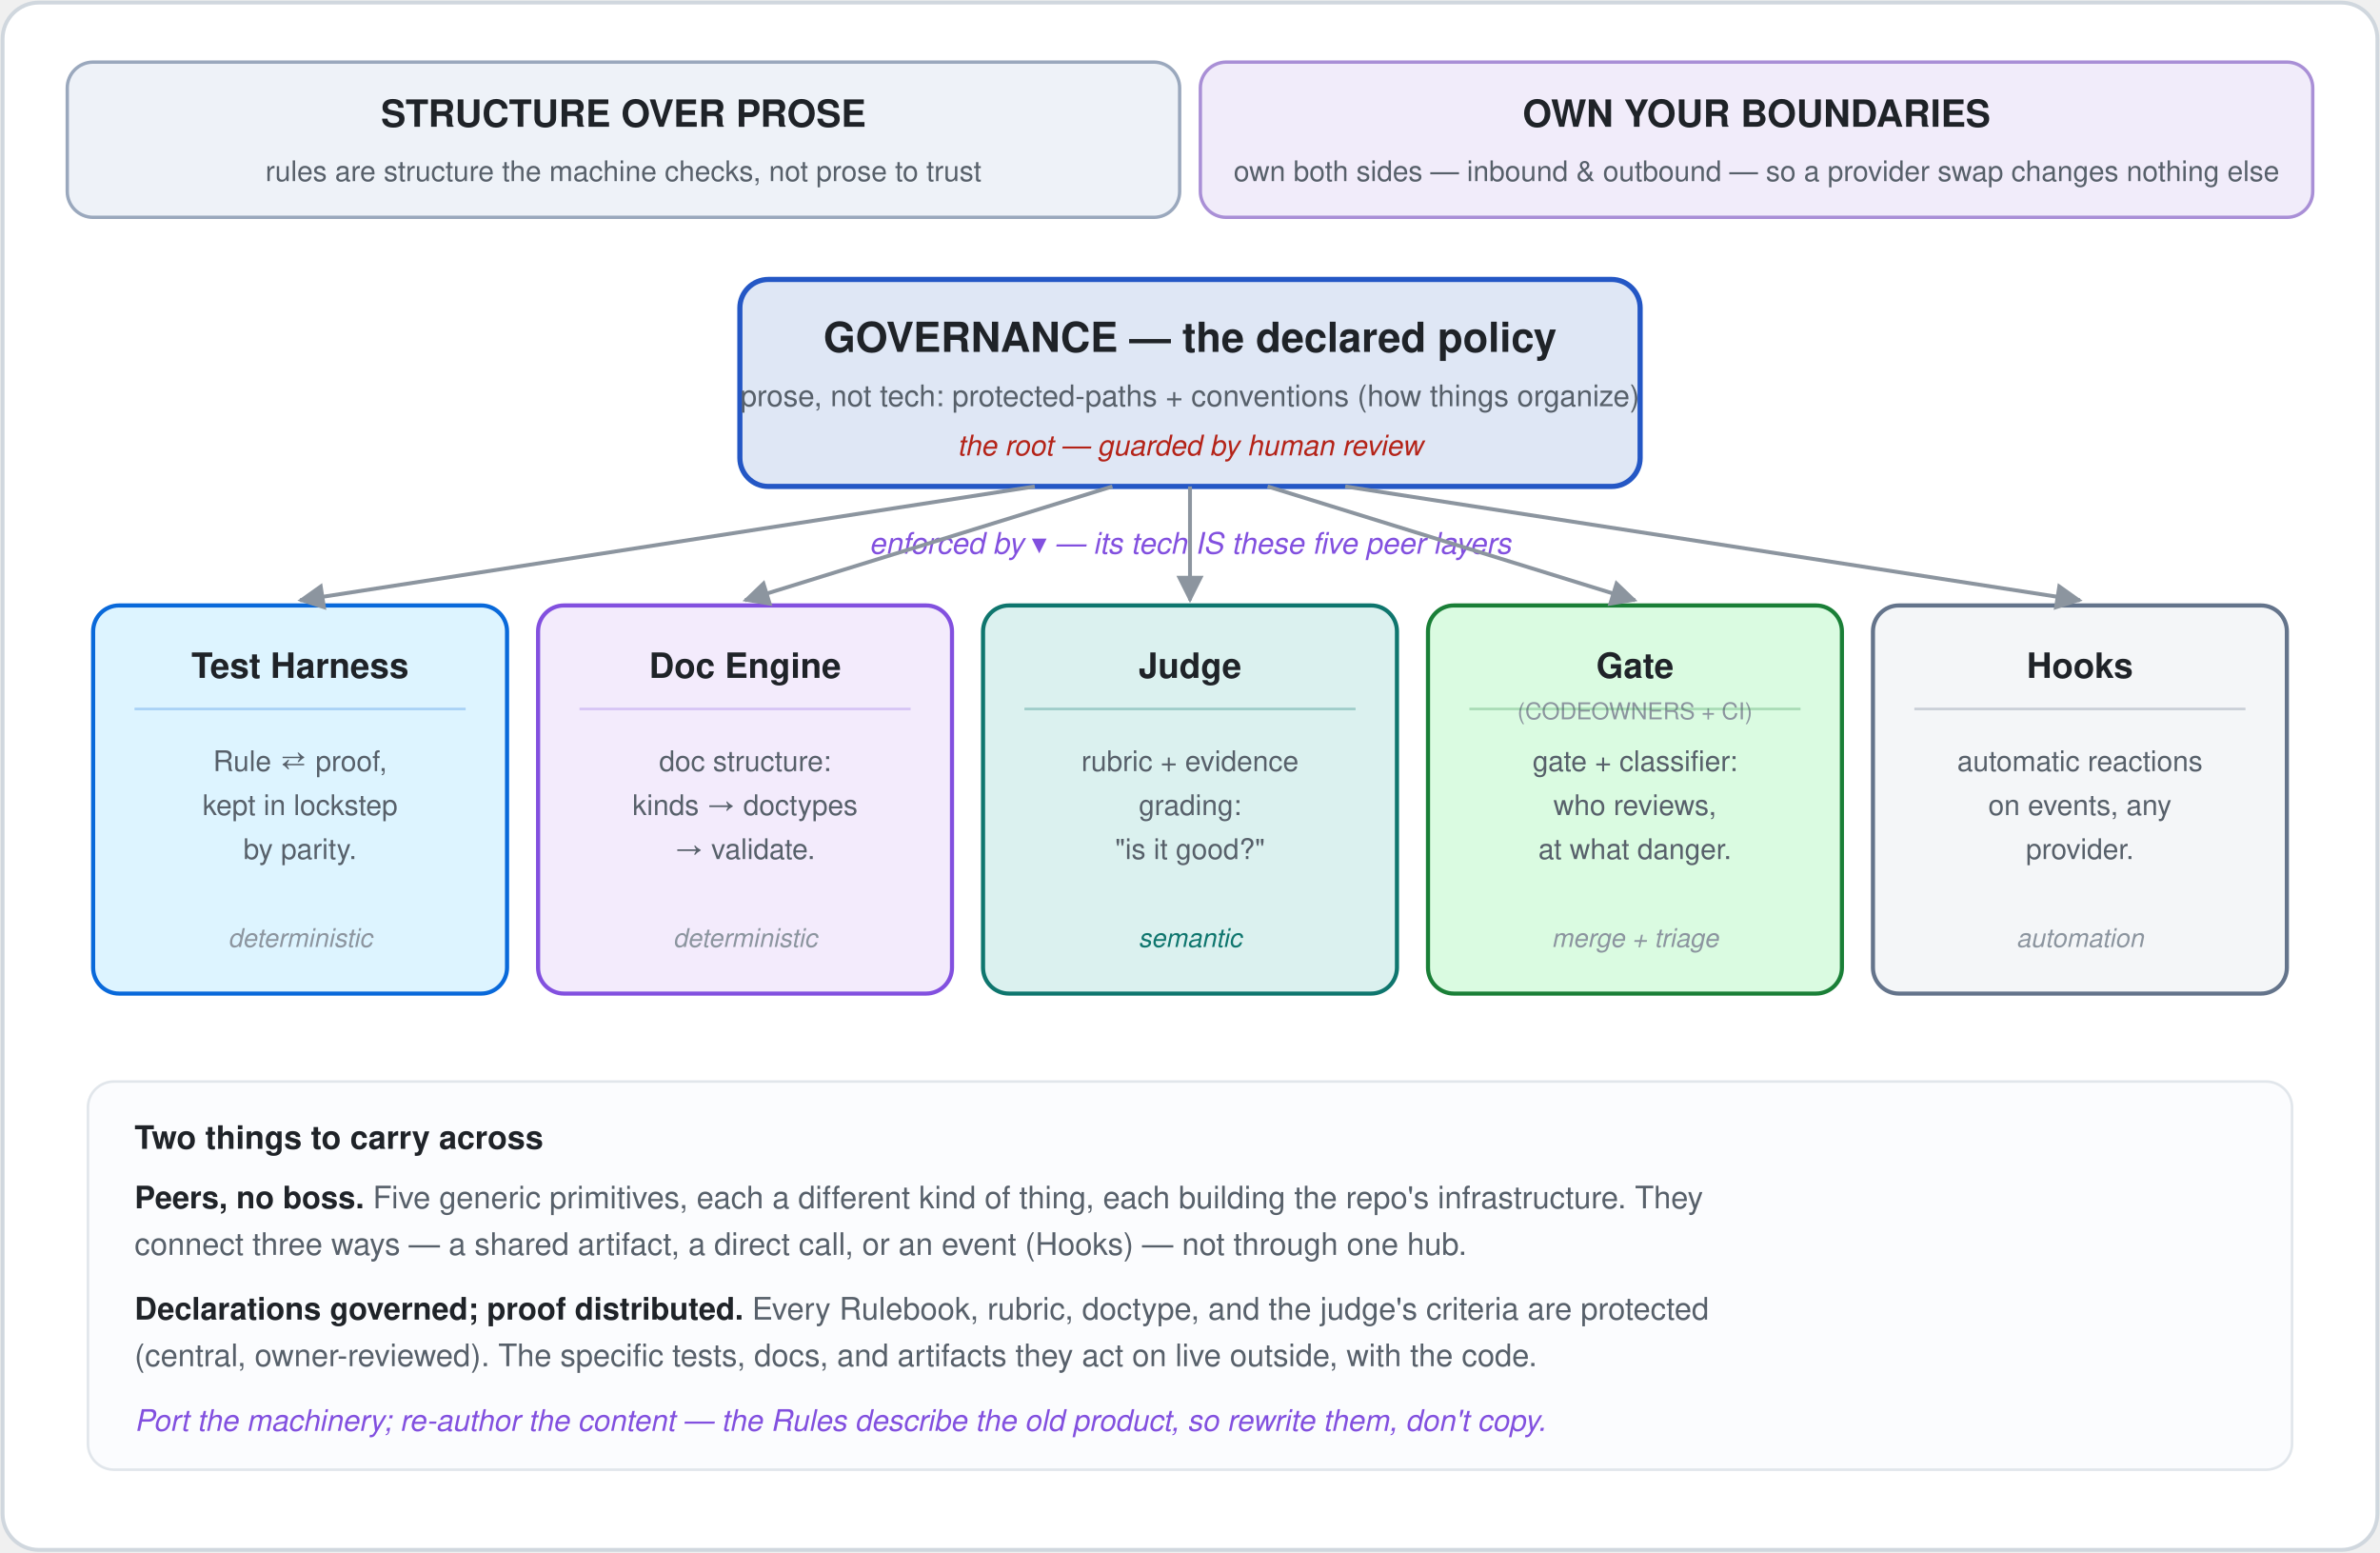
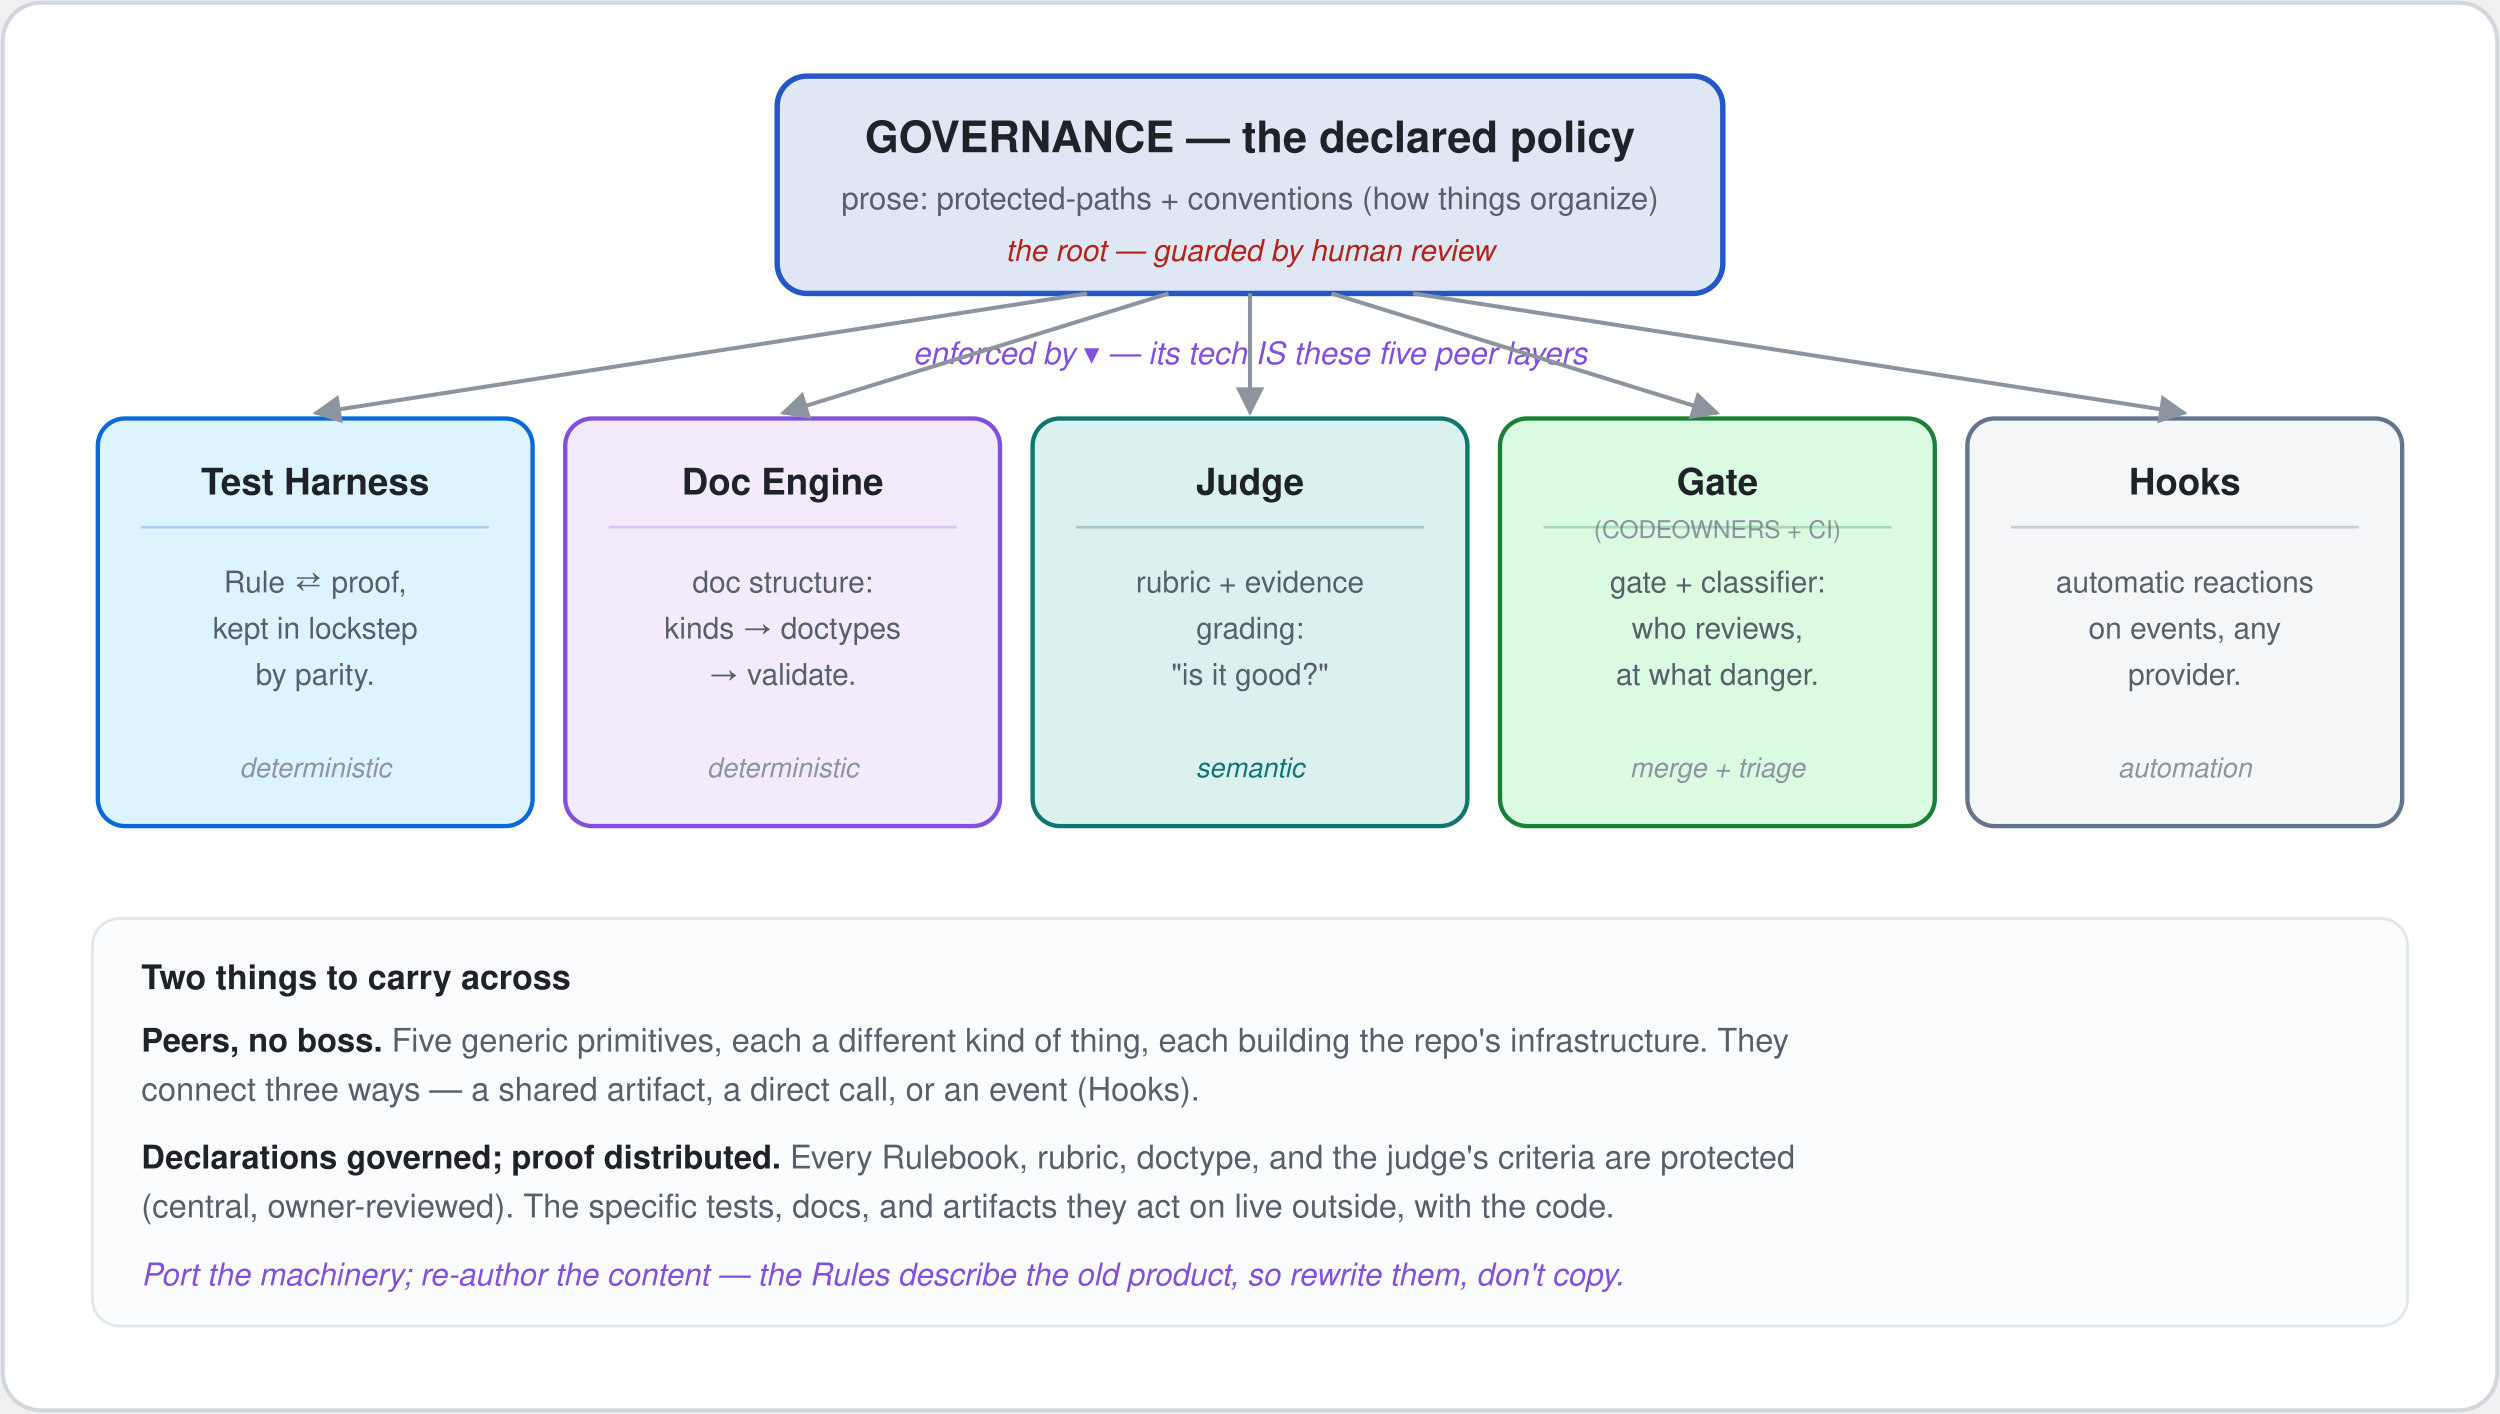
- <svg xmlns="http://www.w3.org/2000/svg" viewBox="0 0 920 600" font-family="-apple-system, Segoe UI, Helvetica, Arial, sans-serif" role="img" aria-label="Governance is a declared prose policy, guarded by human review, enforced by five peer tech layers, under two tenets">
-   <rect x="1" y="1" width="918" height="598" rx="14" fill="#ffffff" stroke="#d0d7de" stroke-width="1.5" />
-   <rect x="26" y="24" width="430" height="60" rx="10" fill="#eef2f8" stroke="#9aa8bd" stroke-width="1.3" />
-   <text x="241" y="49" text-anchor="middle" font-size="14.5" font-weight="700" fill="#1f2328">STRUCTURE OVER PROSE</text>
-   <text x="241" y="70" text-anchor="middle" font-size="11" fill="#57606a">rules are structure the machine checks, not prose to trust</text>
-   <rect x="464" y="24" width="430" height="60" rx="10" fill="#f1ecfa" stroke="#a98fd6" stroke-width="1.3" />
-   <text x="679" y="49" text-anchor="middle" font-size="14.5" font-weight="700" fill="#1f2328">OWN YOUR BOUNDARIES</text>
-   <text x="679" y="70" text-anchor="middle" font-size="11" fill="#57606a">own both sides — inbound &amp; outbound — so a provider swap changes nothing else</text>
-   <rect x="286" y="108" width="348" height="80" rx="11" fill="#dfe7f5" stroke="#2457c5" stroke-width="2" />
-   <text x="460" y="136" text-anchor="middle" font-size="16" font-weight="750" fill="#1f2328">GOVERNANCE — the declared policy</text>
-   <text x="460" y="157" text-anchor="middle" font-size="11.5" fill="#57606a">prose, not tech: protected-paths + conventions (how things organize)</text>
-   <text x="460" y="176" text-anchor="middle" font-size="11" font-style="italic" fill="#b42318">the root — guarded by human review</text>
-   <text x="460" y="214" text-anchor="middle" font-size="11.5" font-style="italic" fill="#8250df">enforced by ▾ — its tech IS these five peer layers</text>
-   <g>
-     <rect x="36" y="234" width="160" height="150" rx="10" fill="#ddf4ff" stroke="#0969da" stroke-width="1.6" />
-     <text x="116" y="262" text-anchor="middle" font-size="13.5" font-weight="700" fill="#1f2328">Test Harness</text>
-     <line x1="52" y1="274" x2="180" y2="274" stroke="#0969da" stroke-opacity="0.25" />
-     <text x="116" y="298" text-anchor="middle" font-size="11" fill="#57606a">Rule ⇄ proof,</text>
-     <text x="116" y="315" text-anchor="middle" font-size="11" fill="#57606a">kept in lockstep</text>
-     <text x="116" y="332" text-anchor="middle" font-size="11" fill="#57606a">by parity.</text>
-     <text x="116" y="366" text-anchor="middle" font-size="10" font-style="italic" fill="#8c959f">deterministic</text>
+ <svg xmlns="http://www.w3.org/2000/svg" viewBox="0 0 920 520" font-family="-apple-system, Segoe UI, Helvetica, Arial, sans-serif" role="img" aria-label="Governance is a declared prose policy, guarded by human review, enforced by five peer tech layers">
+   <rect x="1" y="1" width="918" height="518" rx="14" fill="#ffffff" stroke="#d0d7de" stroke-width="1.5" />
+   <g transform="translate(0,-80)">
+     <rect x="286" y="108" width="348" height="80" rx="11" fill="#dfe7f5" stroke="#2457c5" stroke-width="2" />
+     <text x="460" y="136" text-anchor="middle" font-size="16" font-weight="750" fill="#1f2328">GOVERNANCE — the declared policy</text>
+     <text x="460" y="157" text-anchor="middle" font-size="11.5" fill="#57606a">prose: protected-paths + conventions (how things organize)</text>
+     <text x="460" y="176" text-anchor="middle" font-size="11" font-style="italic" fill="#b42318">the root — guarded by human review</text>
+     <text x="460" y="214" text-anchor="middle" font-size="11.5" font-style="italic" fill="#8250df">enforced by ▾ — its tech IS these five peer layers</text>
+     <g>
+       <rect x="36" y="234" width="160" height="150" rx="10" fill="#ddf4ff" stroke="#0969da" stroke-width="1.6" />
+       <text x="116" y="262" text-anchor="middle" font-size="13.5" font-weight="700" fill="#1f2328">Test Harness</text>
+       <line x1="52" y1="274" x2="180" y2="274" stroke="#0969da" stroke-opacity="0.25" />
+       <text x="116" y="298" text-anchor="middle" font-size="11" fill="#57606a">Rule ⇄ proof,</text>
+       <text x="116" y="315" text-anchor="middle" font-size="11" fill="#57606a">kept in lockstep</text>
+       <text x="116" y="332" text-anchor="middle" font-size="11" fill="#57606a">by parity.</text>
+       <text x="116" y="366" text-anchor="middle" font-size="10" font-style="italic" fill="#8c959f">deterministic</text>
+     </g>
+     <g>
+       <rect x="208" y="234" width="160" height="150" rx="10" fill="#f3ebfc" stroke="#8250df" stroke-width="1.6" />
+       <text x="288" y="262" text-anchor="middle" font-size="13.5" font-weight="700" fill="#1f2328">Doc Engine</text>
+       <line x1="224" y1="274" x2="352" y2="274" stroke="#8250df" stroke-opacity="0.25" />
+       <text x="288" y="298" text-anchor="middle" font-size="11" fill="#57606a">doc structure:</text>
+       <text x="288" y="315" text-anchor="middle" font-size="11" fill="#57606a">kinds → doctypes</text>
+       <text x="288" y="332" text-anchor="middle" font-size="11" fill="#57606a">→ validate.</text>
+       <text x="288" y="366" text-anchor="middle" font-size="10" font-style="italic" fill="#8c959f">deterministic</text>
+     </g>
+     <g>
+       <rect x="380" y="234" width="160" height="150" rx="10" fill="#dbf1ef" stroke="#0f766e" stroke-width="1.6" />
+       <text x="460" y="262" text-anchor="middle" font-size="13.5" font-weight="700" fill="#1f2328">Judge</text>
+       <line x1="396" y1="274" x2="524" y2="274" stroke="#0f766e" stroke-opacity="0.3" />
+       <text x="460" y="298" text-anchor="middle" font-size="11" fill="#57606a">rubric + evidence</text>
+       <text x="460" y="315" text-anchor="middle" font-size="11" fill="#57606a">grading:</text>
+       <text x="460" y="332" text-anchor="middle" font-size="11" fill="#57606a">"is it good?"</text>
+       <text x="460" y="366" text-anchor="middle" font-size="10" font-style="italic" fill="#0f766e">semantic</text>
+     </g>
+     <g>
+       <rect x="552" y="234" width="160" height="150" rx="10" fill="#dafbe1" stroke="#1a7f37" stroke-width="1.6" />
+       <text x="632" y="262" text-anchor="middle" font-size="13.5" font-weight="700" fill="#1f2328">Gate</text>
+       <text x="632" y="278" text-anchor="middle" font-size="9" fill="#8c959f">(CODEOWNERS + CI)</text>
+       <line x1="568" y1="274" x2="696" y2="274" stroke="#1a7f37" stroke-opacity="0.25" />
+       <text x="632" y="298" text-anchor="middle" font-size="11" fill="#57606a">gate + classifier:</text>
+       <text x="632" y="315" text-anchor="middle" font-size="11" fill="#57606a">who reviews,</text>
+       <text x="632" y="332" text-anchor="middle" font-size="11" fill="#57606a">at what danger.</text>
+       <text x="632" y="366" text-anchor="middle" font-size="10" font-style="italic" fill="#8c959f">merge + triage</text>
+     </g>
+     <g>
+       <rect x="724" y="234" width="160" height="150" rx="10" fill="#f4f6f8" stroke="#64748b" stroke-width="1.6" />
+       <text x="804" y="262" text-anchor="middle" font-size="13.5" font-weight="700" fill="#1f2328">Hooks</text>
+       <line x1="740" y1="274" x2="868" y2="274" stroke="#64748b" stroke-opacity="0.3" />
+       <text x="804" y="298" text-anchor="middle" font-size="11" fill="#57606a">automatic reactions</text>
+       <text x="804" y="315" text-anchor="middle" font-size="11" fill="#57606a">on events, any</text>
+       <text x="804" y="332" text-anchor="middle" font-size="11" fill="#57606a">provider.</text>
+       <text x="804" y="366" text-anchor="middle" font-size="10" font-style="italic" fill="#8c959f">automation</text>
+     </g>
+     <line x1="400" y1="188" x2="116" y2="232" stroke="#8c959f" stroke-width="1.5" marker-end="url(#gm)" />
+     <line x1="430" y1="188" x2="288" y2="232" stroke="#8c959f" stroke-width="1.5" marker-end="url(#gm)" />
+     <line x1="460" y1="188" x2="460" y2="232" stroke="#8c959f" stroke-width="1.5" marker-end="url(#gm)" />
+     <line x1="490" y1="188" x2="632" y2="232" stroke="#8c959f" stroke-width="1.5" marker-end="url(#gm)" />
+     <line x1="520" y1="188" x2="804" y2="232" stroke="#8c959f" stroke-width="1.5" marker-end="url(#gm)" />
+     <rect x="34" y="418" width="852" height="150" rx="10" fill="#fbfcfe" stroke="#e1e6eb" />
+     <text x="52" y="444" font-size="12.5" font-weight="700" fill="#1f2328">Two things to carry across</text>
+     <text x="52" y="467" font-size="12" fill="#57606a">
+       <tspan font-weight="700" fill="#1f2328">Peers, no boss.</tspan> Five generic primitives, each a different kind of thing, each building the repo's infrastructure. They</text>
+     <text x="52" y="485" font-size="12" fill="#57606a">connect three ways — a shared artifact, a direct call, or an event (Hooks).</text>
+     <text x="52" y="510" font-size="12" fill="#57606a">
+       <tspan font-weight="700" fill="#1f2328">Declarations governed; proof distributed.</tspan> Every Rulebook, rubric, doctype, and the judge's criteria are protected</text>
+     <text x="52" y="528" font-size="12" fill="#57606a">(central, owner-reviewed). The specific tests, docs, and artifacts they act on live outside, with the code.</text>
+     <text x="52" y="553" font-size="11.5" font-style="italic" fill="#8250df">Port the machinery; re-author the content — the Rules describe the old product, so rewrite them, don't copy.</text>
  </g>
-   <g>
-     <rect x="208" y="234" width="160" height="150" rx="10" fill="#f3ebfc" stroke="#8250df" stroke-width="1.6" />
-     <text x="288" y="262" text-anchor="middle" font-size="13.5" font-weight="700" fill="#1f2328">Doc Engine</text>
-     <line x1="224" y1="274" x2="352" y2="274" stroke="#8250df" stroke-opacity="0.25" />
-     <text x="288" y="298" text-anchor="middle" font-size="11" fill="#57606a">doc structure:</text>
-     <text x="288" y="315" text-anchor="middle" font-size="11" fill="#57606a">kinds → doctypes</text>
-     <text x="288" y="332" text-anchor="middle" font-size="11" fill="#57606a">→ validate.</text>
-     <text x="288" y="366" text-anchor="middle" font-size="10" font-style="italic" fill="#8c959f">deterministic</text>
-   </g>
-   <g>
-     <rect x="380" y="234" width="160" height="150" rx="10" fill="#dbf1ef" stroke="#0f766e" stroke-width="1.6" />
-     <text x="460" y="262" text-anchor="middle" font-size="13.5" font-weight="700" fill="#1f2328">Judge</text>
-     <line x1="396" y1="274" x2="524" y2="274" stroke="#0f766e" stroke-opacity="0.3" />
-     <text x="460" y="298" text-anchor="middle" font-size="11" fill="#57606a">rubric + evidence</text>
-     <text x="460" y="315" text-anchor="middle" font-size="11" fill="#57606a">grading:</text>
-     <text x="460" y="332" text-anchor="middle" font-size="11" fill="#57606a">"is it good?"</text>
-     <text x="460" y="366" text-anchor="middle" font-size="10" font-style="italic" fill="#0f766e">semantic</text>
-   </g>
-   <g>
-     <rect x="552" y="234" width="160" height="150" rx="10" fill="#dafbe1" stroke="#1a7f37" stroke-width="1.6" />
-     <text x="632" y="262" text-anchor="middle" font-size="13.5" font-weight="700" fill="#1f2328">Gate</text>
-     <text x="632" y="278" text-anchor="middle" font-size="9" fill="#8c959f">(CODEOWNERS + CI)</text>
-     <line x1="568" y1="274" x2="696" y2="274" stroke="#1a7f37" stroke-opacity="0.25" />
-     <text x="632" y="298" text-anchor="middle" font-size="11" fill="#57606a">gate + classifier:</text>
-     <text x="632" y="315" text-anchor="middle" font-size="11" fill="#57606a">who reviews,</text>
-     <text x="632" y="332" text-anchor="middle" font-size="11" fill="#57606a">at what danger.</text>
-     <text x="632" y="366" text-anchor="middle" font-size="10" font-style="italic" fill="#8c959f">merge + triage</text>
-   </g>
-   <g>
-     <rect x="724" y="234" width="160" height="150" rx="10" fill="#f4f6f8" stroke="#64748b" stroke-width="1.6" />
-     <text x="804" y="262" text-anchor="middle" font-size="13.5" font-weight="700" fill="#1f2328">Hooks</text>
-     <line x1="740" y1="274" x2="868" y2="274" stroke="#64748b" stroke-opacity="0.3" />
-     <text x="804" y="298" text-anchor="middle" font-size="11" fill="#57606a">automatic reactions</text>
-     <text x="804" y="315" text-anchor="middle" font-size="11" fill="#57606a">on events, any</text>
-     <text x="804" y="332" text-anchor="middle" font-size="11" fill="#57606a">provider.</text>
-     <text x="804" y="366" text-anchor="middle" font-size="10" font-style="italic" fill="#8c959f">automation</text>
-   </g>
-   <line x1="400" y1="188" x2="116" y2="232" stroke="#8c959f" stroke-width="1.5" marker-end="url(#gm)" />
-   <line x1="430" y1="188" x2="288" y2="232" stroke="#8c959f" stroke-width="1.5" marker-end="url(#gm)" />
-   <line x1="460" y1="188" x2="460" y2="232" stroke="#8c959f" stroke-width="1.5" marker-end="url(#gm)" />
-   <line x1="490" y1="188" x2="632" y2="232" stroke="#8c959f" stroke-width="1.5" marker-end="url(#gm)" />
-   <line x1="520" y1="188" x2="804" y2="232" stroke="#8c959f" stroke-width="1.5" marker-end="url(#gm)" />
-   <rect x="34" y="418" width="852" height="150" rx="10" fill="#fbfcfe" stroke="#e1e6eb" />
-   <text x="52" y="444" font-size="12.5" font-weight="700" fill="#1f2328">Two things to carry across</text>
-   <text x="52" y="467" font-size="12" fill="#57606a">
-     <tspan font-weight="700" fill="#1f2328">Peers, no boss.</tspan> Five generic primitives, each a different kind of thing, each building the repo's infrastructure. They</text>
-   <text x="52" y="485" font-size="12" fill="#57606a">connect three ways — a shared artifact, a direct call, or an event (Hooks) — not through one hub.</text>
-   <text x="52" y="510" font-size="12" fill="#57606a">
-     <tspan font-weight="700" fill="#1f2328">Declarations governed; proof distributed.</tspan> Every Rulebook, rubric, doctype, and the judge's criteria are protected</text>
-   <text x="52" y="528" font-size="12" fill="#57606a">(central, owner-reviewed). The specific tests, docs, and artifacts they act on live outside, with the code.</text>
-   <text x="52" y="553" font-size="11.5" font-style="italic" fill="#8250df">Port the machinery; re-author the content — the Rules describe the old product, so rewrite them, don't copy.</text>
  <defs>
    <marker id="gm" viewBox="0 0 10 10" refX="9" refY="5" markerWidth="7" markerHeight="7" orient="auto-start-reverse">
      <path d="M 0 0 L 10 5 L 0 10 z" fill="#8c959f" />
    </marker>
  </defs>
</svg>
